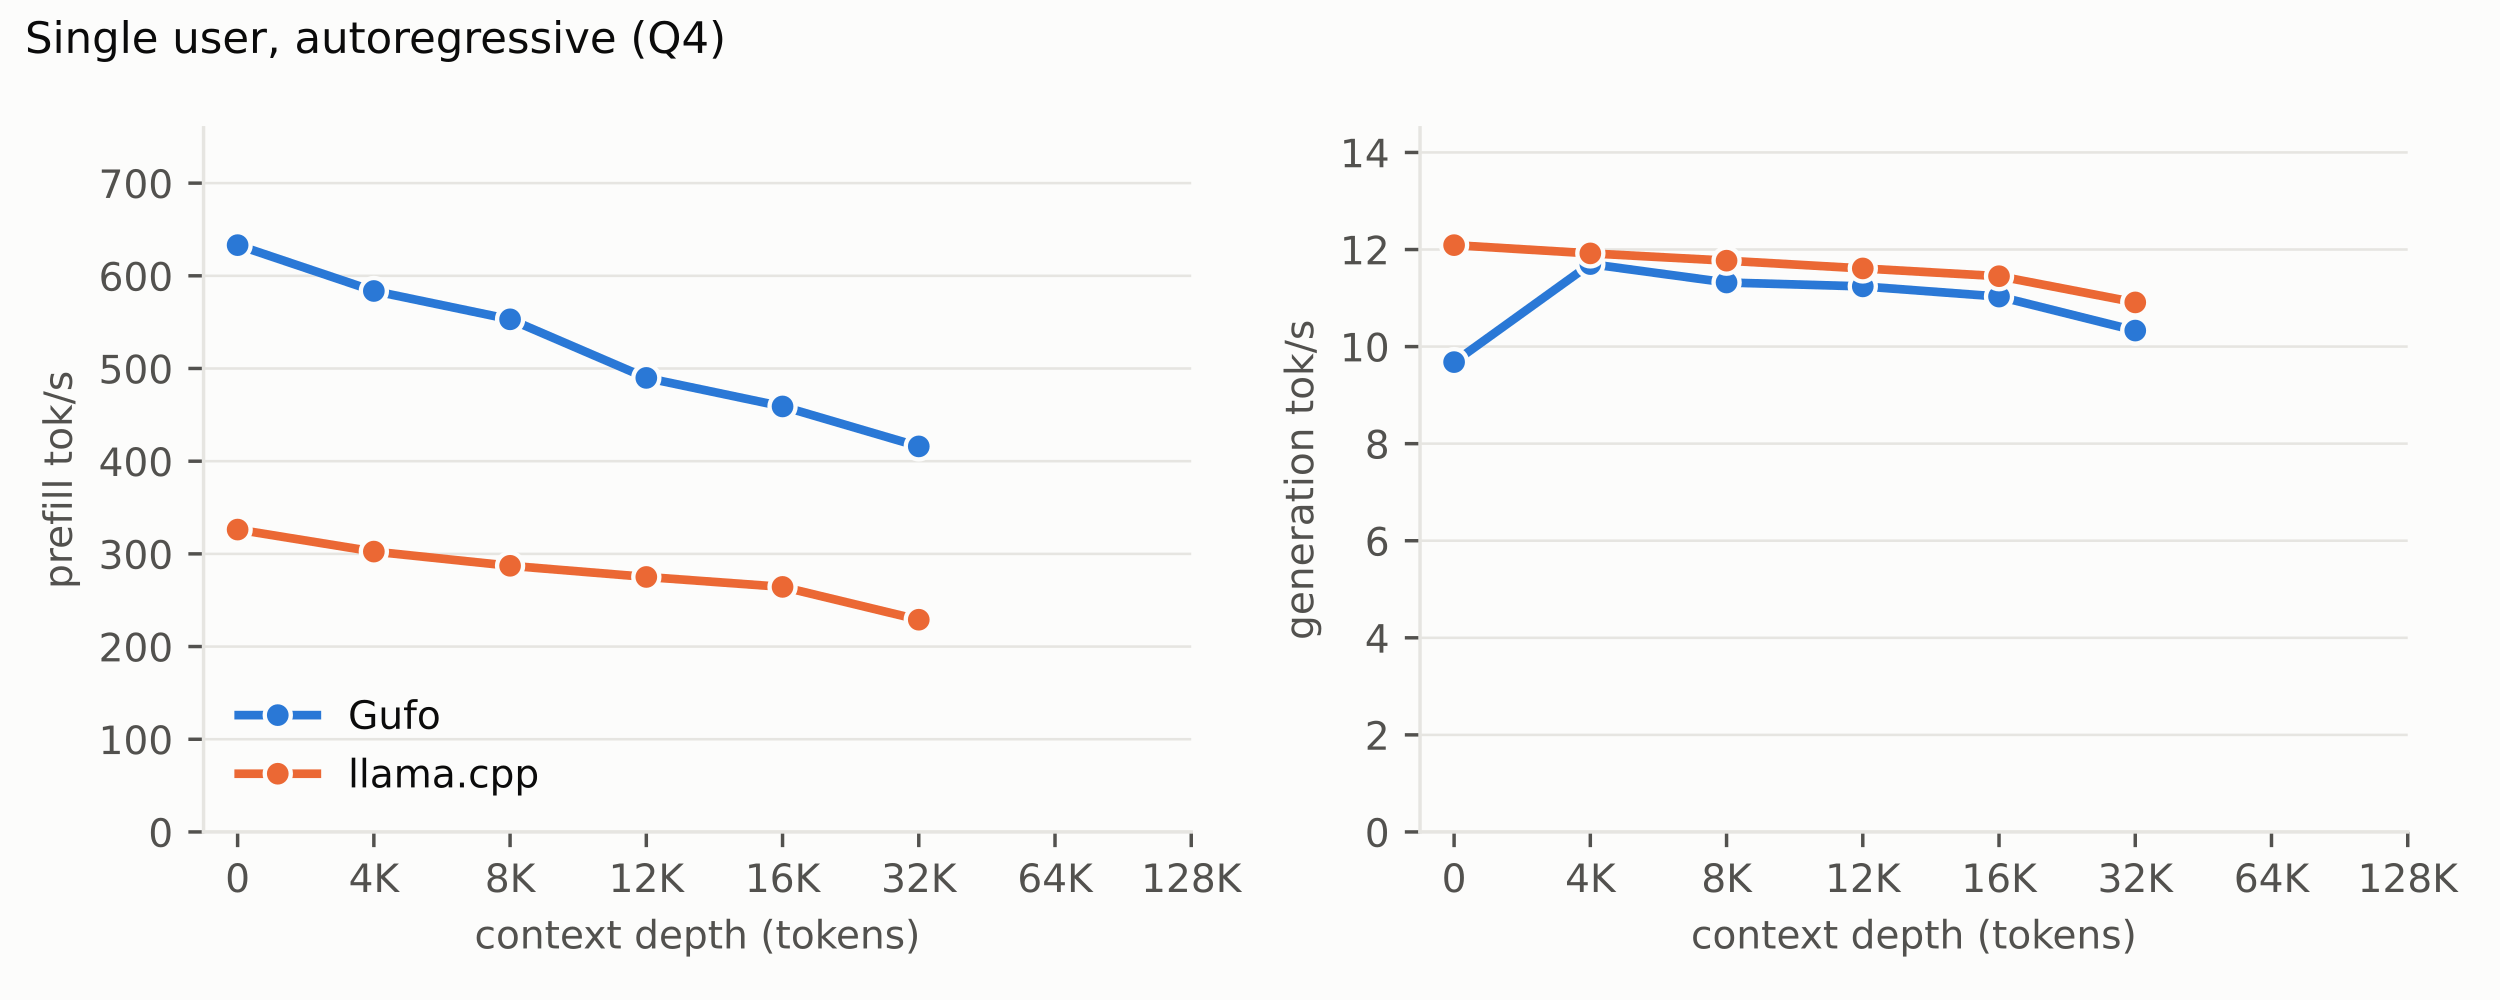
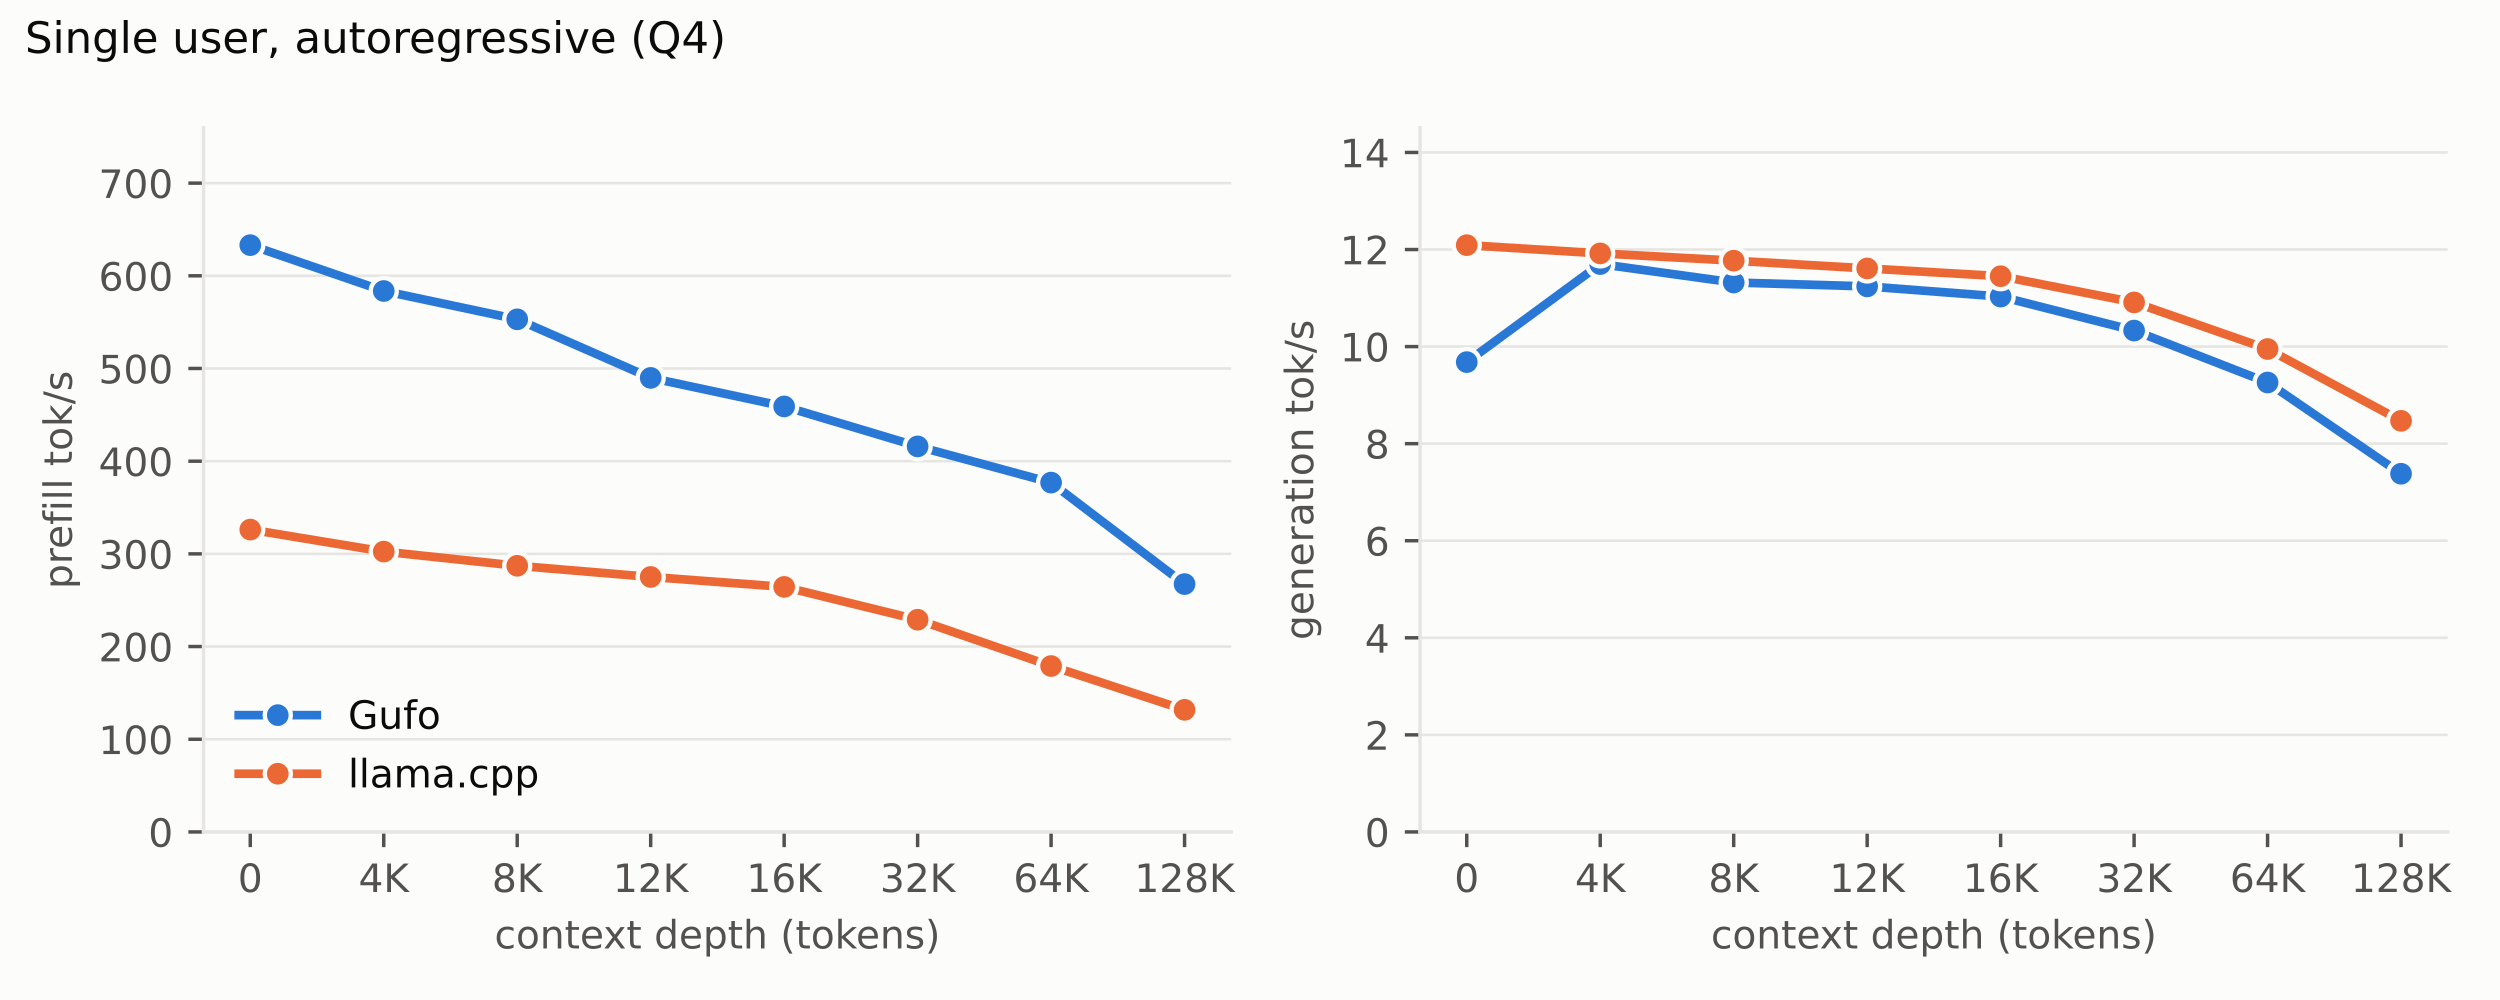
<svg xmlns="http://www.w3.org/2000/svg" xmlns:xlink="http://www.w3.org/1999/xlink" width="576pt" height="230.4pt" viewBox="0 0 576 230.4" version="1.1">
  <defs>
    <style type="text/css">*{stroke-linejoin: round; stroke-linecap: butt}</style>
  </defs>
  <g id="figure_1">
    <g id="patch_1">
      <path d="M 0 230.4  L 576 230.4  L 576 0  L 0 0  z " style="fill: #fcfcfb" />
    </g>
    <g id="axes_1">
      <g id="patch_2">
-         <path d="M 46.899 191.679  L 274.463 191.679  L 274.463 29.441  L 46.899 29.441  z " style="fill: #fcfcfb" />
+         <path d="M 46.899 191.679  L 283.686 191.679  L 283.686 29.441  L 46.899 29.441  z " style="fill: #fcfcfb" />
      </g>
      <g id="matplotlib.axis_1">
        <g id="xtick_1">
          <g id="line2d_1">
            <defs>
              <path id="m1ebf051f68" d="M 0 0  L 0 3.5  " style="stroke: #52514e; stroke-width: 0.8" />
            </defs>
            <g>
-               <use xlink:href="#m1ebf051f68" x="54.746" y="191.679" style="fill: #52514e; stroke: #52514e; stroke-width: 0.8" />
+               <use xlink:href="#m1ebf051f68" x="57.662" y="191.679" style="fill: #52514e; stroke: #52514e; stroke-width: 0.8" />
            </g>
          </g>
          <g id="text_1">
-             <text style="font-size: 9px; font-family: 'DejaVu Sans', 'Bitstream Vera Sans', 'Computer Modern Sans Serif', 'Lucida Grande', 'Verdana', 'Geneva', 'Lucid', 'Arial', 'Helvetica', 'Avant Garde', sans-serif; text-anchor: middle; fill: #52514e" x="54.746" y="205.517" transform="rotate(-0 54.74646 205.5172)">0</text>
+             <text style="font-size: 9px; font-family: 'DejaVu Sans', 'Bitstream Vera Sans', 'Computer Modern Sans Serif', 'Lucida Grande', 'Verdana', 'Geneva', 'Lucid', 'Arial', 'Helvetica', 'Avant Garde', sans-serif; text-anchor: middle; fill: #52514e" x="57.662" y="205.517" transform="rotate(-0 57.66247 205.5172)">0</text>
          </g>
        </g>
        <g id="xtick_2">
          <g id="line2d_2">
            <g>
-               <use xlink:href="#m1ebf051f68" x="86.135" y="191.679" style="fill: #52514e; stroke: #52514e; stroke-width: 0.8" />
+               <use xlink:href="#m1ebf051f68" x="88.414" y="191.679" style="fill: #52514e; stroke: #52514e; stroke-width: 0.8" />
            </g>
          </g>
          <g id="text_2">
-             <text style="font-size: 9px; font-family: 'DejaVu Sans', 'Bitstream Vera Sans', 'Computer Modern Sans Serif', 'Lucida Grande', 'Verdana', 'Geneva', 'Lucid', 'Arial', 'Helvetica', 'Avant Garde', sans-serif; text-anchor: middle; fill: #52514e" x="86.135" y="205.517" transform="rotate(-0 86.1345 205.5172)">4K</text>
+             <text style="font-size: 9px; font-family: 'DejaVu Sans', 'Bitstream Vera Sans', 'Computer Modern Sans Serif', 'Lucida Grande', 'Verdana', 'Geneva', 'Lucid', 'Arial', 'Helvetica', 'Avant Garde', sans-serif; text-anchor: middle; fill: #52514e" x="88.414" y="205.517" transform="rotate(-0 88.41396 205.5172)">4K</text>
          </g>
        </g>
        <g id="xtick_3">
          <g id="line2d_3">
            <g>
-               <use xlink:href="#m1ebf051f68" x="117.523" y="191.679" style="fill: #52514e; stroke: #52514e; stroke-width: 0.8" />
+               <use xlink:href="#m1ebf051f68" x="119.165" y="191.679" style="fill: #52514e; stroke: #52514e; stroke-width: 0.8" />
            </g>
          </g>
          <g id="text_3">
-             <text style="font-size: 9px; font-family: 'DejaVu Sans', 'Bitstream Vera Sans', 'Computer Modern Sans Serif', 'Lucida Grande', 'Verdana', 'Geneva', 'Lucid', 'Arial', 'Helvetica', 'Avant Garde', sans-serif; text-anchor: middle; fill: #52514e" x="117.523" y="205.517" transform="rotate(-0 117.5225 205.5172)">8K</text>
+             <text style="font-size: 9px; font-family: 'DejaVu Sans', 'Bitstream Vera Sans', 'Computer Modern Sans Serif', 'Lucida Grande', 'Verdana', 'Geneva', 'Lucid', 'Arial', 'Helvetica', 'Avant Garde', sans-serif; text-anchor: middle; fill: #52514e" x="119.165" y="205.517" transform="rotate(-0 119.1654 205.5172)">8K</text>
          </g>
        </g>
        <g id="xtick_4">
          <g id="line2d_4">
            <g>
-               <use xlink:href="#m1ebf051f68" x="148.911" y="191.679" style="fill: #52514e; stroke: #52514e; stroke-width: 0.8" />
+               <use xlink:href="#m1ebf051f68" x="149.917" y="191.679" style="fill: #52514e; stroke: #52514e; stroke-width: 0.8" />
            </g>
          </g>
          <g id="text_4">
-             <text style="font-size: 9px; font-family: 'DejaVu Sans', 'Bitstream Vera Sans', 'Computer Modern Sans Serif', 'Lucida Grande', 'Verdana', 'Geneva', 'Lucid', 'Arial', 'Helvetica', 'Avant Garde', sans-serif; text-anchor: middle; fill: #52514e" x="148.911" y="205.517" transform="rotate(-0 148.9106 205.5172)">12K</text>
+             <text style="font-size: 9px; font-family: 'DejaVu Sans', 'Bitstream Vera Sans', 'Computer Modern Sans Serif', 'Lucida Grande', 'Verdana', 'Geneva', 'Lucid', 'Arial', 'Helvetica', 'Avant Garde', sans-serif; text-anchor: middle; fill: #52514e" x="149.917" y="205.517" transform="rotate(-0 149.9169 205.5172)">12K</text>
          </g>
        </g>
        <g id="xtick_5">
          <g id="line2d_5">
            <g>
-               <use xlink:href="#m1ebf051f68" x="180.299" y="191.679" style="fill: #52514e; stroke: #52514e; stroke-width: 0.8" />
+               <use xlink:href="#m1ebf051f68" x="180.668" y="191.679" style="fill: #52514e; stroke: #52514e; stroke-width: 0.8" />
            </g>
          </g>
          <g id="text_5">
-             <text style="font-size: 9px; font-family: 'DejaVu Sans', 'Bitstream Vera Sans', 'Computer Modern Sans Serif', 'Lucida Grande', 'Verdana', 'Geneva', 'Lucid', 'Arial', 'Helvetica', 'Avant Garde', sans-serif; text-anchor: middle; fill: #52514e" x="180.299" y="205.517" transform="rotate(-0 180.2986 205.5172)">16K</text>
+             <text style="font-size: 9px; font-family: 'DejaVu Sans', 'Bitstream Vera Sans', 'Computer Modern Sans Serif', 'Lucida Grande', 'Verdana', 'Geneva', 'Lucid', 'Arial', 'Helvetica', 'Avant Garde', sans-serif; text-anchor: middle; fill: #52514e" x="180.668" y="205.517" transform="rotate(-0 180.6684 205.5172)">16K</text>
          </g>
        </g>
        <g id="xtick_6">
          <g id="line2d_6">
            <g>
-               <use xlink:href="#m1ebf051f68" x="211.687" y="191.679" style="fill: #52514e; stroke: #52514e; stroke-width: 0.8" />
+               <use xlink:href="#m1ebf051f68" x="211.42" y="191.679" style="fill: #52514e; stroke: #52514e; stroke-width: 0.8" />
            </g>
          </g>
          <g id="text_6">
-             <text style="font-size: 9px; font-family: 'DejaVu Sans', 'Bitstream Vera Sans', 'Computer Modern Sans Serif', 'Lucida Grande', 'Verdana', 'Geneva', 'Lucid', 'Arial', 'Helvetica', 'Avant Garde', sans-serif; text-anchor: middle; fill: #52514e" x="211.687" y="205.517" transform="rotate(-0 211.6867 205.5172)">32K</text>
+             <text style="font-size: 9px; font-family: 'DejaVu Sans', 'Bitstream Vera Sans', 'Computer Modern Sans Serif', 'Lucida Grande', 'Verdana', 'Geneva', 'Lucid', 'Arial', 'Helvetica', 'Avant Garde', sans-serif; text-anchor: middle; fill: #52514e" x="211.42" y="205.517" transform="rotate(-0 211.4199 205.5172)">32K</text>
          </g>
        </g>
        <g id="xtick_7">
          <g id="line2d_7">
            <g>
-               <use xlink:href="#m1ebf051f68" x="243.075" y="191.679" style="fill: #52514e; stroke: #52514e; stroke-width: 0.8" />
+               <use xlink:href="#m1ebf051f68" x="242.171" y="191.679" style="fill: #52514e; stroke: #52514e; stroke-width: 0.8" />
            </g>
          </g>
          <g id="text_7">
-             <text style="font-size: 9px; font-family: 'DejaVu Sans', 'Bitstream Vera Sans', 'Computer Modern Sans Serif', 'Lucida Grande', 'Verdana', 'Geneva', 'Lucid', 'Arial', 'Helvetica', 'Avant Garde', sans-serif; text-anchor: middle; fill: #52514e" x="243.075" y="205.517" transform="rotate(-0 243.0747 205.5172)">64K</text>
+             <text style="font-size: 9px; font-family: 'DejaVu Sans', 'Bitstream Vera Sans', 'Computer Modern Sans Serif', 'Lucida Grande', 'Verdana', 'Geneva', 'Lucid', 'Arial', 'Helvetica', 'Avant Garde', sans-serif; text-anchor: middle; fill: #52514e" x="242.171" y="205.517" transform="rotate(-0 242.1714 205.5172)">64K</text>
          </g>
        </g>
        <g id="xtick_8">
          <g id="line2d_8">
            <g>
-               <use xlink:href="#m1ebf051f68" x="274.463" y="191.679" style="fill: #52514e; stroke: #52514e; stroke-width: 0.8" />
+               <use xlink:href="#m1ebf051f68" x="272.923" y="191.679" style="fill: #52514e; stroke: #52514e; stroke-width: 0.8" />
            </g>
          </g>
          <g id="text_8">
-             <text style="font-size: 9px; font-family: 'DejaVu Sans', 'Bitstream Vera Sans', 'Computer Modern Sans Serif', 'Lucida Grande', 'Verdana', 'Geneva', 'Lucid', 'Arial', 'Helvetica', 'Avant Garde', sans-serif; text-anchor: middle; fill: #52514e" x="274.463" y="205.517" transform="rotate(-0 274.4627 205.5172)">128K</text>
+             <text style="font-size: 9px; font-family: 'DejaVu Sans', 'Bitstream Vera Sans', 'Computer Modern Sans Serif', 'Lucida Grande', 'Verdana', 'Geneva', 'Lucid', 'Arial', 'Helvetica', 'Avant Garde', sans-serif; text-anchor: middle; fill: #52514e" x="272.923" y="205.517" transform="rotate(-0 272.9229 205.5172)">128K</text>
          </g>
        </g>
        <g id="text_9">
-           <text style="font-size: 9px; font-family: 'DejaVu Sans', 'Bitstream Vera Sans', 'Computer Modern Sans Serif', 'Lucida Grande', 'Verdana', 'Geneva', 'Lucid', 'Arial', 'Helvetica', 'Avant Garde', sans-serif; text-anchor: middle; fill: #52514e" x="160.681" y="218.518" transform="rotate(-0 160.6811 218.5179)">context depth (tokens)</text>
+           <text style="font-size: 9px; font-family: 'DejaVu Sans', 'Bitstream Vera Sans', 'Computer Modern Sans Serif', 'Lucida Grande', 'Verdana', 'Geneva', 'Lucid', 'Arial', 'Helvetica', 'Avant Garde', sans-serif; text-anchor: middle; fill: #52514e" x="165.293" y="218.518" transform="rotate(-0 165.2927 218.5179)">context depth (tokens)</text>
        </g>
      </g>
      <g id="matplotlib.axis_2">
        <g id="ytick_1">
          <g id="line2d_9">
-             <path d="M 46.899 191.679  L 274.463 191.679  " clip-path="url(#pd8350e719e)" style="fill: none; stroke: #e6e5e1; stroke-width: 0.6; stroke-linecap: square" />
+             <path d="M 46.899 191.679  L 283.686 191.679  " clip-path="url(#p87c462506b)" style="fill: none; stroke: #e6e5e1; stroke-width: 0.6; stroke-linecap: square" />
          </g>
          <g id="line2d_10">
            <defs>
              <path id="m680e5b1e24" d="M 0 0  L -3.5 0  " style="stroke: #52514e; stroke-width: 0.8" />
            </defs>
            <g>
              <use xlink:href="#m680e5b1e24" x="46.899" y="191.679" style="fill: #52514e; stroke: #52514e; stroke-width: 0.8" />
            </g>
          </g>
          <g id="text_10">
            <text style="font-size: 9px; font-family: 'DejaVu Sans', 'Bitstream Vera Sans', 'Computer Modern Sans Serif', 'Lucida Grande', 'Verdana', 'Geneva', 'Lucid', 'Arial', 'Helvetica', 'Avant Garde', sans-serif; text-anchor: end; fill: #52514e" x="39.899" y="195.098" transform="rotate(-0 39.89945 195.0982)">0</text>
          </g>
        </g>
        <g id="ytick_2">
          <g id="line2d_11">
-             <path d="M 46.899 170.324  L 274.463 170.324  " clip-path="url(#pd8350e719e)" style="fill: none; stroke: #e6e5e1; stroke-width: 0.6; stroke-linecap: square" />
+             <path d="M 46.899 170.324  L 283.686 170.324  " clip-path="url(#p87c462506b)" style="fill: none; stroke: #e6e5e1; stroke-width: 0.6; stroke-linecap: square" />
          </g>
          <g id="line2d_12">
            <g>
              <use xlink:href="#m680e5b1e24" x="46.899" y="170.324" style="fill: #52514e; stroke: #52514e; stroke-width: 0.8" />
            </g>
          </g>
          <g id="text_11">
            <text style="font-size: 9px; font-family: 'DejaVu Sans', 'Bitstream Vera Sans', 'Computer Modern Sans Serif', 'Lucida Grande', 'Verdana', 'Geneva', 'Lucid', 'Arial', 'Helvetica', 'Avant Garde', sans-serif; text-anchor: end; fill: #52514e" x="39.899" y="173.743" transform="rotate(-0 39.89945 173.7425)">100</text>
          </g>
        </g>
        <g id="ytick_3">
          <g id="line2d_13">
-             <path d="M 46.899 148.968  L 274.463 148.968  " clip-path="url(#pd8350e719e)" style="fill: none; stroke: #e6e5e1; stroke-width: 0.6; stroke-linecap: square" />
+             <path d="M 46.899 148.968  L 283.686 148.968  " clip-path="url(#p87c462506b)" style="fill: none; stroke: #e6e5e1; stroke-width: 0.6; stroke-linecap: square" />
          </g>
          <g id="line2d_14">
            <g>
              <use xlink:href="#m680e5b1e24" x="46.899" y="148.968" style="fill: #52514e; stroke: #52514e; stroke-width: 0.8" />
            </g>
          </g>
          <g id="text_12">
            <text style="font-size: 9px; font-family: 'DejaVu Sans', 'Bitstream Vera Sans', 'Computer Modern Sans Serif', 'Lucida Grande', 'Verdana', 'Geneva', 'Lucid', 'Arial', 'Helvetica', 'Avant Garde', sans-serif; text-anchor: end; fill: #52514e" x="39.899" y="152.387" transform="rotate(-0 39.89945 152.3868)">200</text>
          </g>
        </g>
        <g id="ytick_4">
          <g id="line2d_15">
-             <path d="M 46.899 127.612  L 274.463 127.612  " clip-path="url(#pd8350e719e)" style="fill: none; stroke: #e6e5e1; stroke-width: 0.6; stroke-linecap: square" />
+             <path d="M 46.899 127.612  L 283.686 127.612  " clip-path="url(#p87c462506b)" style="fill: none; stroke: #e6e5e1; stroke-width: 0.6; stroke-linecap: square" />
          </g>
          <g id="line2d_16">
            <g>
              <use xlink:href="#m680e5b1e24" x="46.899" y="127.612" style="fill: #52514e; stroke: #52514e; stroke-width: 0.8" />
            </g>
          </g>
          <g id="text_13">
            <text style="font-size: 9px; font-family: 'DejaVu Sans', 'Bitstream Vera Sans', 'Computer Modern Sans Serif', 'Lucida Grande', 'Verdana', 'Geneva', 'Lucid', 'Arial', 'Helvetica', 'Avant Garde', sans-serif; text-anchor: end; fill: #52514e" x="39.899" y="131.031" transform="rotate(-0 39.89945 131.0311)">300</text>
          </g>
        </g>
        <g id="ytick_5">
          <g id="line2d_17">
-             <path d="M 46.899 106.256  L 274.463 106.256  " clip-path="url(#pd8350e719e)" style="fill: none; stroke: #e6e5e1; stroke-width: 0.6; stroke-linecap: square" />
+             <path d="M 46.899 106.256  L 283.686 106.256  " clip-path="url(#p87c462506b)" style="fill: none; stroke: #e6e5e1; stroke-width: 0.6; stroke-linecap: square" />
          </g>
          <g id="line2d_18">
            <g>
              <use xlink:href="#m680e5b1e24" x="46.899" y="106.256" style="fill: #52514e; stroke: #52514e; stroke-width: 0.8" />
            </g>
          </g>
          <g id="text_14">
            <text style="font-size: 9px; font-family: 'DejaVu Sans', 'Bitstream Vera Sans', 'Computer Modern Sans Serif', 'Lucida Grande', 'Verdana', 'Geneva', 'Lucid', 'Arial', 'Helvetica', 'Avant Garde', sans-serif; text-anchor: end; fill: #52514e" x="39.899" y="109.675" transform="rotate(-0 39.89945 109.6754)">400</text>
          </g>
        </g>
        <g id="ytick_6">
          <g id="line2d_19">
-             <path d="M 46.899 84.901  L 274.463 84.901  " clip-path="url(#pd8350e719e)" style="fill: none; stroke: #e6e5e1; stroke-width: 0.6; stroke-linecap: square" />
+             <path d="M 46.899 84.901  L 283.686 84.901  " clip-path="url(#p87c462506b)" style="fill: none; stroke: #e6e5e1; stroke-width: 0.6; stroke-linecap: square" />
          </g>
          <g id="line2d_20">
            <g>
              <use xlink:href="#m680e5b1e24" x="46.899" y="84.901" style="fill: #52514e; stroke: #52514e; stroke-width: 0.8" />
            </g>
          </g>
          <g id="text_15">
            <text style="font-size: 9px; font-family: 'DejaVu Sans', 'Bitstream Vera Sans', 'Computer Modern Sans Serif', 'Lucida Grande', 'Verdana', 'Geneva', 'Lucid', 'Arial', 'Helvetica', 'Avant Garde', sans-serif; text-anchor: end; fill: #52514e" x="39.899" y="88.32" transform="rotate(-0 39.89945 88.31967)">500</text>
          </g>
        </g>
        <g id="ytick_7">
          <g id="line2d_21">
-             <path d="M 46.899 63.545  L 274.463 63.545  " clip-path="url(#pd8350e719e)" style="fill: none; stroke: #e6e5e1; stroke-width: 0.6; stroke-linecap: square" />
+             <path d="M 46.899 63.545  L 283.686 63.545  " clip-path="url(#p87c462506b)" style="fill: none; stroke: #e6e5e1; stroke-width: 0.6; stroke-linecap: square" />
          </g>
          <g id="line2d_22">
            <g>
              <use xlink:href="#m680e5b1e24" x="46.899" y="63.545" style="fill: #52514e; stroke: #52514e; stroke-width: 0.8" />
            </g>
          </g>
          <g id="text_16">
            <text style="font-size: 9px; font-family: 'DejaVu Sans', 'Bitstream Vera Sans', 'Computer Modern Sans Serif', 'Lucida Grande', 'Verdana', 'Geneva', 'Lucid', 'Arial', 'Helvetica', 'Avant Garde', sans-serif; text-anchor: end; fill: #52514e" x="39.899" y="66.964" transform="rotate(-0 39.89945 66.96395)">600</text>
          </g>
        </g>
        <g id="ytick_8">
          <g id="line2d_23">
-             <path d="M 46.899 42.189  L 274.463 42.189  " clip-path="url(#pd8350e719e)" style="fill: none; stroke: #e6e5e1; stroke-width: 0.6; stroke-linecap: square" />
+             <path d="M 46.899 42.189  L 283.686 42.189  " clip-path="url(#p87c462506b)" style="fill: none; stroke: #e6e5e1; stroke-width: 0.6; stroke-linecap: square" />
          </g>
          <g id="line2d_24">
            <g>
              <use xlink:href="#m680e5b1e24" x="46.899" y="42.189" style="fill: #52514e; stroke: #52514e; stroke-width: 0.8" />
            </g>
          </g>
          <g id="text_17">
            <text style="font-size: 9px; font-family: 'DejaVu Sans', 'Bitstream Vera Sans', 'Computer Modern Sans Serif', 'Lucida Grande', 'Verdana', 'Geneva', 'Lucid', 'Arial', 'Helvetica', 'Avant Garde', sans-serif; text-anchor: end; fill: #52514e" x="39.899" y="45.608" transform="rotate(-0 39.89945 45.60823)">700</text>
          </g>
        </g>
        <g id="text_18">
          <text style="font-size: 9px; font-family: 'DejaVu Sans', 'Bitstream Vera Sans', 'Computer Modern Sans Serif', 'Lucida Grande', 'Verdana', 'Geneva', 'Lucid', 'Arial', 'Helvetica', 'Avant Garde', sans-serif; text-anchor: middle; fill: #52514e" x="16.559" y="110.56" transform="rotate(-90 16.55859 110.56)">prefill tok/s</text>
        </g>
      </g>
      <g id="line2d_25">
-         <path d="M 54.746 56.481  L 86.135 67.045  L 117.523 73.572  L 148.911 87.068  L 180.299 93.646  L 211.687 102.852  " clip-path="url(#pd8350e719e)" style="fill: none; stroke: #2a78d6; stroke-width: 2; stroke-linecap: square" />
+         <path d="M 57.662 56.481  L 88.414 67.045  L 119.165 73.572  L 149.917 87.068  L 180.668 93.646  L 211.42 102.852  L 242.171 111.192  L 272.923 134.572  " clip-path="url(#p87c462506b)" style="fill: none; stroke: #2a78d6; stroke-width: 2; stroke-linecap: square" />
        <defs>
          <path id="m91930ba968" d="M 0 3  C 0.796 3 1.559 2.684 2.121 2.121  C 2.684 1.559 3 0.796 3 0  C 3 -0.796 2.684 -1.559 2.121 -2.121  C 1.559 -2.684 0.796 -3 0 -3  C -0.796 -3 -1.559 -2.684 -2.121 -2.121  C -2.684 -1.559 -3 -0.796 -3 0  C -3 0.796 -2.684 1.559 -2.121 2.121  C -1.559 2.684 -0.796 3 0 3  z " style="stroke: #fcfcfb" />
        </defs>
-         <g clip-path="url(#pd8350e719e)">
-           <use xlink:href="#m91930ba968" x="54.746" y="56.481" style="fill: #2a78d6; stroke: #fcfcfb" />
-           <use xlink:href="#m91930ba968" x="86.135" y="67.045" style="fill: #2a78d6; stroke: #fcfcfb" />
-           <use xlink:href="#m91930ba968" x="117.523" y="73.572" style="fill: #2a78d6; stroke: #fcfcfb" />
-           <use xlink:href="#m91930ba968" x="148.911" y="87.068" style="fill: #2a78d6; stroke: #fcfcfb" />
-           <use xlink:href="#m91930ba968" x="180.299" y="93.646" style="fill: #2a78d6; stroke: #fcfcfb" />
-           <use xlink:href="#m91930ba968" x="211.687" y="102.852" style="fill: #2a78d6; stroke: #fcfcfb" />
+         <g clip-path="url(#p87c462506b)">
+           <use xlink:href="#m91930ba968" x="57.662" y="56.481" style="fill: #2a78d6; stroke: #fcfcfb" />
+           <use xlink:href="#m91930ba968" x="88.414" y="67.045" style="fill: #2a78d6; stroke: #fcfcfb" />
+           <use xlink:href="#m91930ba968" x="119.165" y="73.572" style="fill: #2a78d6; stroke: #fcfcfb" />
+           <use xlink:href="#m91930ba968" x="149.917" y="87.068" style="fill: #2a78d6; stroke: #fcfcfb" />
+           <use xlink:href="#m91930ba968" x="180.668" y="93.646" style="fill: #2a78d6; stroke: #fcfcfb" />
+           <use xlink:href="#m91930ba968" x="211.42" y="102.852" style="fill: #2a78d6; stroke: #fcfcfb" />
+           <use xlink:href="#m91930ba968" x="242.171" y="111.192" style="fill: #2a78d6; stroke: #fcfcfb" />
+           <use xlink:href="#m91930ba968" x="272.923" y="134.572" style="fill: #2a78d6; stroke: #fcfcfb" />
        </g>
      </g>
      <g id="line2d_26">
-         <path d="M 54.746 122.015  L 86.135 127.087  L 117.523 130.358  L 148.911 132.932  L 180.299 135.223  L 211.687 142.783  " clip-path="url(#pd8350e719e)" style="fill: none; stroke: #eb6834; stroke-width: 2; stroke-linecap: square" />
+         <path d="M 57.662 122.015  L 88.414 127.087  L 119.165 130.358  L 149.917 132.932  L 180.668 135.223  L 211.42 142.783  L 242.171 153.453  L 272.923 163.545  " clip-path="url(#p87c462506b)" style="fill: none; stroke: #eb6834; stroke-width: 2; stroke-linecap: square" />
        <defs>
          <path id="ma0614988b8" d="M 0 3  C 0.796 3 1.559 2.684 2.121 2.121  C 2.684 1.559 3 0.796 3 0  C 3 -0.796 2.684 -1.559 2.121 -2.121  C 1.559 -2.684 0.796 -3 0 -3  C -0.796 -3 -1.559 -2.684 -2.121 -2.121  C -2.684 -1.559 -3 -0.796 -3 0  C -3 0.796 -2.684 1.559 -2.121 2.121  C -1.559 2.684 -0.796 3 0 3  z " style="stroke: #fcfcfb" />
        </defs>
-         <g clip-path="url(#pd8350e719e)">
-           <use xlink:href="#ma0614988b8" x="54.746" y="122.015" style="fill: #eb6834; stroke: #fcfcfb" />
-           <use xlink:href="#ma0614988b8" x="86.135" y="127.087" style="fill: #eb6834; stroke: #fcfcfb" />
-           <use xlink:href="#ma0614988b8" x="117.523" y="130.358" style="fill: #eb6834; stroke: #fcfcfb" />
-           <use xlink:href="#ma0614988b8" x="148.911" y="132.932" style="fill: #eb6834; stroke: #fcfcfb" />
-           <use xlink:href="#ma0614988b8" x="180.299" y="135.223" style="fill: #eb6834; stroke: #fcfcfb" />
-           <use xlink:href="#ma0614988b8" x="211.687" y="142.783" style="fill: #eb6834; stroke: #fcfcfb" />
+         <g clip-path="url(#p87c462506b)">
+           <use xlink:href="#ma0614988b8" x="57.662" y="122.015" style="fill: #eb6834; stroke: #fcfcfb" />
+           <use xlink:href="#ma0614988b8" x="88.414" y="127.087" style="fill: #eb6834; stroke: #fcfcfb" />
+           <use xlink:href="#ma0614988b8" x="119.165" y="130.358" style="fill: #eb6834; stroke: #fcfcfb" />
+           <use xlink:href="#ma0614988b8" x="149.917" y="132.932" style="fill: #eb6834; stroke: #fcfcfb" />
+           <use xlink:href="#ma0614988b8" x="180.668" y="135.223" style="fill: #eb6834; stroke: #fcfcfb" />
+           <use xlink:href="#ma0614988b8" x="211.42" y="142.783" style="fill: #eb6834; stroke: #fcfcfb" />
+           <use xlink:href="#ma0614988b8" x="242.171" y="153.453" style="fill: #eb6834; stroke: #fcfcfb" />
+           <use xlink:href="#ma0614988b8" x="272.923" y="163.545" style="fill: #eb6834; stroke: #fcfcfb" />
        </g>
      </g>
      <g id="patch_3">
        <path d="M 46.899 191.679  L 46.899 29.441  " style="fill: none; stroke: #e6e5e1; stroke-width: 0.8; stroke-linejoin: miter; stroke-linecap: square" />
      </g>
      <g id="patch_4">
-         <path d="M 46.899 191.679  L 274.463 191.679  " style="fill: none; stroke: #e6e5e1; stroke-width: 0.8; stroke-linejoin: miter; stroke-linecap: square" />
+         <path d="M 46.899 191.679  L 283.686 191.679  " style="fill: none; stroke: #e6e5e1; stroke-width: 0.8; stroke-linejoin: miter; stroke-linecap: square" />
      </g>
      <g id="legend_1">
        <g id="line2d_27">
          <path d="M 54.999 164.766  L 63.999 164.766  L 72.999 164.766  " style="fill: none; stroke: #2a78d6; stroke-width: 2; stroke-linecap: square" />
          <g>
            <use xlink:href="#m91930ba968" x="63.999" y="164.766" style="fill: #2a78d6; stroke: #fcfcfb" />
          </g>
        </g>
        <g id="text_19">
          <text style="font-size: 9px; font-family: 'DejaVu Sans', 'Bitstream Vera Sans', 'Computer Modern Sans Serif', 'Lucida Grande', 'Verdana', 'Geneva', 'Lucid', 'Arial', 'Helvetica', 'Avant Garde', sans-serif; text-anchor: start; fill: #0b0b0b" x="80.199" y="167.916" transform="rotate(-0 80.19945 167.9165)">Gufo</text>
        </g>
        <g id="line2d_28">
          <path d="M 54.999 178.267  L 63.999 178.267  L 72.999 178.267  " style="fill: none; stroke: #eb6834; stroke-width: 2; stroke-linecap: square" />
          <g>
            <use xlink:href="#ma0614988b8" x="63.999" y="178.267" style="fill: #eb6834; stroke: #fcfcfb" />
          </g>
        </g>
        <g id="text_20">
          <text style="font-size: 9px; font-family: 'DejaVu Sans', 'Bitstream Vera Sans', 'Computer Modern Sans Serif', 'Lucida Grande', 'Verdana', 'Geneva', 'Lucid', 'Arial', 'Helvetica', 'Avant Garde', sans-serif; text-anchor: start; fill: #0b0b0b" x="80.199" y="181.417" transform="rotate(-0 80.19945 181.4172)">llama.cpp</text>
        </g>
      </g>
    </g>
    <g id="axes_2">
      <g id="patch_5">
-         <path d="M 327.176 191.679  L 554.74 191.679  L 554.74 29.441  L 327.176 29.441  z " style="fill: #fcfcfb" />
+         <path d="M 327.176 191.679  L 563.963 191.679  L 563.963 29.441  L 327.176 29.441  z " style="fill: #fcfcfb" />
      </g>
      <g id="matplotlib.axis_3">
        <g id="xtick_9">
          <g id="line2d_29">
            <g>
-               <use xlink:href="#m1ebf051f68" x="335.023" y="191.679" style="fill: #52514e; stroke: #52514e; stroke-width: 0.8" />
+               <use xlink:href="#m1ebf051f68" x="337.939" y="191.679" style="fill: #52514e; stroke: #52514e; stroke-width: 0.8" />
            </g>
          </g>
          <g id="text_21">
-             <text style="font-size: 9px; font-family: 'DejaVu Sans', 'Bitstream Vera Sans', 'Computer Modern Sans Serif', 'Lucida Grande', 'Verdana', 'Geneva', 'Lucid', 'Arial', 'Helvetica', 'Avant Garde', sans-serif; text-anchor: middle; fill: #52514e" x="335.023" y="205.517" transform="rotate(-0 335.0233 205.5172)">0</text>
+             <text style="font-size: 9px; font-family: 'DejaVu Sans', 'Bitstream Vera Sans', 'Computer Modern Sans Serif', 'Lucida Grande', 'Verdana', 'Geneva', 'Lucid', 'Arial', 'Helvetica', 'Avant Garde', sans-serif; text-anchor: middle; fill: #52514e" x="337.939" y="205.517" transform="rotate(-0 337.9393 205.5172)">0</text>
          </g>
        </g>
        <g id="xtick_10">
          <g id="line2d_30">
            <g>
-               <use xlink:href="#m1ebf051f68" x="366.411" y="191.679" style="fill: #52514e; stroke: #52514e; stroke-width: 0.8" />
+               <use xlink:href="#m1ebf051f68" x="368.691" y="191.679" style="fill: #52514e; stroke: #52514e; stroke-width: 0.8" />
            </g>
          </g>
          <g id="text_22">
-             <text style="font-size: 9px; font-family: 'DejaVu Sans', 'Bitstream Vera Sans', 'Computer Modern Sans Serif', 'Lucida Grande', 'Verdana', 'Geneva', 'Lucid', 'Arial', 'Helvetica', 'Avant Garde', sans-serif; text-anchor: middle; fill: #52514e" x="366.411" y="205.517" transform="rotate(-0 366.4114 205.5172)">4K</text>
+             <text style="font-size: 9px; font-family: 'DejaVu Sans', 'Bitstream Vera Sans', 'Computer Modern Sans Serif', 'Lucida Grande', 'Verdana', 'Geneva', 'Lucid', 'Arial', 'Helvetica', 'Avant Garde', sans-serif; text-anchor: middle; fill: #52514e" x="368.691" y="205.517" transform="rotate(-0 368.6908 205.5172)">4K</text>
          </g>
        </g>
        <g id="xtick_11">
          <g id="line2d_31">
            <g>
-               <use xlink:href="#m1ebf051f68" x="397.799" y="191.679" style="fill: #52514e; stroke: #52514e; stroke-width: 0.8" />
+               <use xlink:href="#m1ebf051f68" x="399.442" y="191.679" style="fill: #52514e; stroke: #52514e; stroke-width: 0.8" />
            </g>
          </g>
          <g id="text_23">
-             <text style="font-size: 9px; font-family: 'DejaVu Sans', 'Bitstream Vera Sans', 'Computer Modern Sans Serif', 'Lucida Grande', 'Verdana', 'Geneva', 'Lucid', 'Arial', 'Helvetica', 'Avant Garde', sans-serif; text-anchor: middle; fill: #52514e" x="397.799" y="205.517" transform="rotate(-0 397.7994 205.5172)">8K</text>
+             <text style="font-size: 9px; font-family: 'DejaVu Sans', 'Bitstream Vera Sans', 'Computer Modern Sans Serif', 'Lucida Grande', 'Verdana', 'Geneva', 'Lucid', 'Arial', 'Helvetica', 'Avant Garde', sans-serif; text-anchor: middle; fill: #52514e" x="399.442" y="205.517" transform="rotate(-0 399.4423 205.5172)">8K</text>
          </g>
        </g>
        <g id="xtick_12">
          <g id="line2d_32">
            <g>
-               <use xlink:href="#m1ebf051f68" x="429.187" y="191.679" style="fill: #52514e; stroke: #52514e; stroke-width: 0.8" />
+               <use xlink:href="#m1ebf051f68" x="430.194" y="191.679" style="fill: #52514e; stroke: #52514e; stroke-width: 0.8" />
            </g>
          </g>
          <g id="text_24">
-             <text style="font-size: 9px; font-family: 'DejaVu Sans', 'Bitstream Vera Sans', 'Computer Modern Sans Serif', 'Lucida Grande', 'Verdana', 'Geneva', 'Lucid', 'Arial', 'Helvetica', 'Avant Garde', sans-serif; text-anchor: middle; fill: #52514e" x="429.187" y="205.517" transform="rotate(-0 429.1875 205.5172)">12K</text>
+             <text style="font-size: 9px; font-family: 'DejaVu Sans', 'Bitstream Vera Sans', 'Computer Modern Sans Serif', 'Lucida Grande', 'Verdana', 'Geneva', 'Lucid', 'Arial', 'Helvetica', 'Avant Garde', sans-serif; text-anchor: middle; fill: #52514e" x="430.194" y="205.517" transform="rotate(-0 430.1938 205.5172)">12K</text>
          </g>
        </g>
        <g id="xtick_13">
          <g id="line2d_33">
            <g>
-               <use xlink:href="#m1ebf051f68" x="460.575" y="191.679" style="fill: #52514e; stroke: #52514e; stroke-width: 0.8" />
+               <use xlink:href="#m1ebf051f68" x="460.945" y="191.679" style="fill: #52514e; stroke: #52514e; stroke-width: 0.8" />
            </g>
          </g>
          <g id="text_25">
-             <text style="font-size: 9px; font-family: 'DejaVu Sans', 'Bitstream Vera Sans', 'Computer Modern Sans Serif', 'Lucida Grande', 'Verdana', 'Geneva', 'Lucid', 'Arial', 'Helvetica', 'Avant Garde', sans-serif; text-anchor: middle; fill: #52514e" x="460.575" y="205.517" transform="rotate(-0 460.5755 205.5172)">16K</text>
+             <text style="font-size: 9px; font-family: 'DejaVu Sans', 'Bitstream Vera Sans', 'Computer Modern Sans Serif', 'Lucida Grande', 'Verdana', 'Geneva', 'Lucid', 'Arial', 'Helvetica', 'Avant Garde', sans-serif; text-anchor: middle; fill: #52514e" x="460.945" y="205.517" transform="rotate(-0 460.9453 205.5172)">16K</text>
          </g>
        </g>
        <g id="xtick_14">
          <g id="line2d_34">
            <g>
-               <use xlink:href="#m1ebf051f68" x="491.964" y="191.679" style="fill: #52514e; stroke: #52514e; stroke-width: 0.8" />
+               <use xlink:href="#m1ebf051f68" x="491.697" y="191.679" style="fill: #52514e; stroke: #52514e; stroke-width: 0.8" />
            </g>
          </g>
          <g id="text_26">
-             <text style="font-size: 9px; font-family: 'DejaVu Sans', 'Bitstream Vera Sans', 'Computer Modern Sans Serif', 'Lucida Grande', 'Verdana', 'Geneva', 'Lucid', 'Arial', 'Helvetica', 'Avant Garde', sans-serif; text-anchor: middle; fill: #52514e" x="491.964" y="205.517" transform="rotate(-0 491.9635 205.5172)">32K</text>
+             <text style="font-size: 9px; font-family: 'DejaVu Sans', 'Bitstream Vera Sans', 'Computer Modern Sans Serif', 'Lucida Grande', 'Verdana', 'Geneva', 'Lucid', 'Arial', 'Helvetica', 'Avant Garde', sans-serif; text-anchor: middle; fill: #52514e" x="491.697" y="205.517" transform="rotate(-0 491.6968 205.5172)">32K</text>
          </g>
        </g>
        <g id="xtick_15">
          <g id="line2d_35">
            <g>
-               <use xlink:href="#m1ebf051f68" x="523.352" y="191.679" style="fill: #52514e; stroke: #52514e; stroke-width: 0.8" />
+               <use xlink:href="#m1ebf051f68" x="522.448" y="191.679" style="fill: #52514e; stroke: #52514e; stroke-width: 0.8" />
            </g>
          </g>
          <g id="text_27">
-             <text style="font-size: 9px; font-family: 'DejaVu Sans', 'Bitstream Vera Sans', 'Computer Modern Sans Serif', 'Lucida Grande', 'Verdana', 'Geneva', 'Lucid', 'Arial', 'Helvetica', 'Avant Garde', sans-serif; text-anchor: middle; fill: #52514e" x="523.352" y="205.517" transform="rotate(-0 523.3516 205.5172)">64K</text>
+             <text style="font-size: 9px; font-family: 'DejaVu Sans', 'Bitstream Vera Sans', 'Computer Modern Sans Serif', 'Lucida Grande', 'Verdana', 'Geneva', 'Lucid', 'Arial', 'Helvetica', 'Avant Garde', sans-serif; text-anchor: middle; fill: #52514e" x="522.448" y="205.517" transform="rotate(-0 522.4482 205.5172)">64K</text>
          </g>
        </g>
        <g id="xtick_16">
          <g id="line2d_36">
            <g>
-               <use xlink:href="#m1ebf051f68" x="554.74" y="191.679" style="fill: #52514e; stroke: #52514e; stroke-width: 0.8" />
+               <use xlink:href="#m1ebf051f68" x="553.2" y="191.679" style="fill: #52514e; stroke: #52514e; stroke-width: 0.8" />
            </g>
          </g>
          <g id="text_28">
-             <text style="font-size: 9px; font-family: 'DejaVu Sans', 'Bitstream Vera Sans', 'Computer Modern Sans Serif', 'Lucida Grande', 'Verdana', 'Geneva', 'Lucid', 'Arial', 'Helvetica', 'Avant Garde', sans-serif; text-anchor: middle; fill: #52514e" x="554.74" y="205.517" transform="rotate(-0 554.7396 205.5172)">128K</text>
+             <text style="font-size: 9px; font-family: 'DejaVu Sans', 'Bitstream Vera Sans', 'Computer Modern Sans Serif', 'Lucida Grande', 'Verdana', 'Geneva', 'Lucid', 'Arial', 'Helvetica', 'Avant Garde', sans-serif; text-anchor: middle; fill: #52514e" x="553.2" y="205.517" transform="rotate(-0 553.1997 205.5172)">128K</text>
          </g>
        </g>
        <g id="text_29">
-           <text style="font-size: 9px; font-family: 'DejaVu Sans', 'Bitstream Vera Sans', 'Computer Modern Sans Serif', 'Lucida Grande', 'Verdana', 'Geneva', 'Lucid', 'Arial', 'Helvetica', 'Avant Garde', sans-serif; text-anchor: middle; fill: #52514e" x="440.958" y="218.518" transform="rotate(-0 440.958 218.5179)">context depth (tokens)</text>
+           <text style="font-size: 9px; font-family: 'DejaVu Sans', 'Bitstream Vera Sans', 'Computer Modern Sans Serif', 'Lucida Grande', 'Verdana', 'Geneva', 'Lucid', 'Arial', 'Helvetica', 'Avant Garde', sans-serif; text-anchor: middle; fill: #52514e" x="445.57" y="218.518" transform="rotate(-0 445.5695 218.5179)">context depth (tokens)</text>
        </g>
      </g>
      <g id="matplotlib.axis_4">
        <g id="ytick_9">
          <g id="line2d_37">
-             <path d="M 327.176 191.679  L 554.74 191.679  " clip-path="url(#p8ebd84b0a8)" style="fill: none; stroke: #e6e5e1; stroke-width: 0.6; stroke-linecap: square" />
+             <path d="M 327.176 191.679  L 563.963 191.679  " clip-path="url(#p246d7d846c)" style="fill: none; stroke: #e6e5e1; stroke-width: 0.6; stroke-linecap: square" />
          </g>
          <g id="line2d_38">
            <g>
              <use xlink:href="#m680e5b1e24" x="327.176" y="191.679" style="fill: #52514e; stroke: #52514e; stroke-width: 0.8" />
            </g>
          </g>
          <g id="text_30">
            <text style="font-size: 9px; font-family: 'DejaVu Sans', 'Bitstream Vera Sans', 'Computer Modern Sans Serif', 'Lucida Grande', 'Verdana', 'Geneva', 'Lucid', 'Arial', 'Helvetica', 'Avant Garde', sans-serif; text-anchor: end; fill: #52514e" x="320.176" y="195.098" transform="rotate(-0 320.1763 195.0982)">0</text>
          </g>
        </g>
        <g id="ytick_10">
          <g id="line2d_39">
-             <path d="M 327.176 169.314  L 554.74 169.314  " clip-path="url(#p8ebd84b0a8)" style="fill: none; stroke: #e6e5e1; stroke-width: 0.6; stroke-linecap: square" />
+             <path d="M 327.176 169.314  L 563.963 169.314  " clip-path="url(#p246d7d846c)" style="fill: none; stroke: #e6e5e1; stroke-width: 0.6; stroke-linecap: square" />
          </g>
          <g id="line2d_40">
            <g>
              <use xlink:href="#m680e5b1e24" x="327.176" y="169.314" style="fill: #52514e; stroke: #52514e; stroke-width: 0.8" />
            </g>
          </g>
          <g id="text_31">
            <text style="font-size: 9px; font-family: 'DejaVu Sans', 'Bitstream Vera Sans', 'Computer Modern Sans Serif', 'Lucida Grande', 'Verdana', 'Geneva', 'Lucid', 'Arial', 'Helvetica', 'Avant Garde', sans-serif; text-anchor: end; fill: #52514e" x="320.176" y="172.733" transform="rotate(-0 320.1763 172.7329)">2</text>
          </g>
        </g>
        <g id="ytick_11">
          <g id="line2d_41">
-             <path d="M 327.176 146.949  L 554.74 146.949  " clip-path="url(#p8ebd84b0a8)" style="fill: none; stroke: #e6e5e1; stroke-width: 0.6; stroke-linecap: square" />
+             <path d="M 327.176 146.949  L 563.963 146.949  " clip-path="url(#p246d7d846c)" style="fill: none; stroke: #e6e5e1; stroke-width: 0.6; stroke-linecap: square" />
          </g>
          <g id="line2d_42">
            <g>
              <use xlink:href="#m680e5b1e24" x="327.176" y="146.949" style="fill: #52514e; stroke: #52514e; stroke-width: 0.8" />
            </g>
          </g>
          <g id="text_32">
            <text style="font-size: 9px; font-family: 'DejaVu Sans', 'Bitstream Vera Sans', 'Computer Modern Sans Serif', 'Lucida Grande', 'Verdana', 'Geneva', 'Lucid', 'Arial', 'Helvetica', 'Avant Garde', sans-serif; text-anchor: end; fill: #52514e" x="320.176" y="150.367" transform="rotate(-0 320.1763 150.3675)">4</text>
          </g>
        </g>
        <g id="ytick_12">
          <g id="line2d_43">
-             <path d="M 327.176 124.583  L 554.74 124.583  " clip-path="url(#p8ebd84b0a8)" style="fill: none; stroke: #e6e5e1; stroke-width: 0.6; stroke-linecap: square" />
+             <path d="M 327.176 124.583  L 563.963 124.583  " clip-path="url(#p246d7d846c)" style="fill: none; stroke: #e6e5e1; stroke-width: 0.6; stroke-linecap: square" />
          </g>
          <g id="line2d_44">
            <g>
              <use xlink:href="#m680e5b1e24" x="327.176" y="124.583" style="fill: #52514e; stroke: #52514e; stroke-width: 0.8" />
            </g>
          </g>
          <g id="text_33">
            <text style="font-size: 9px; font-family: 'DejaVu Sans', 'Bitstream Vera Sans', 'Computer Modern Sans Serif', 'Lucida Grande', 'Verdana', 'Geneva', 'Lucid', 'Arial', 'Helvetica', 'Avant Garde', sans-serif; text-anchor: end; fill: #52514e" x="320.176" y="128.002" transform="rotate(-0 320.1763 128.0021)">6</text>
          </g>
        </g>
        <g id="ytick_13">
          <g id="line2d_45">
-             <path d="M 327.176 102.218  L 554.74 102.218  " clip-path="url(#p8ebd84b0a8)" style="fill: none; stroke: #e6e5e1; stroke-width: 0.6; stroke-linecap: square" />
+             <path d="M 327.176 102.218  L 563.963 102.218  " clip-path="url(#p246d7d846c)" style="fill: none; stroke: #e6e5e1; stroke-width: 0.6; stroke-linecap: square" />
          </g>
          <g id="line2d_46">
            <g>
              <use xlink:href="#m680e5b1e24" x="327.176" y="102.218" style="fill: #52514e; stroke: #52514e; stroke-width: 0.8" />
            </g>
          </g>
          <g id="text_34">
            <text style="font-size: 9px; font-family: 'DejaVu Sans', 'Bitstream Vera Sans', 'Computer Modern Sans Serif', 'Lucida Grande', 'Verdana', 'Geneva', 'Lucid', 'Arial', 'Helvetica', 'Avant Garde', sans-serif; text-anchor: end; fill: #52514e" x="320.176" y="105.637" transform="rotate(-0 320.1763 105.6367)">8</text>
          </g>
        </g>
        <g id="ytick_14">
          <g id="line2d_47">
-             <path d="M 327.176 79.852  L 554.74 79.852  " clip-path="url(#p8ebd84b0a8)" style="fill: none; stroke: #e6e5e1; stroke-width: 0.6; stroke-linecap: square" />
+             <path d="M 327.176 79.852  L 563.963 79.852  " clip-path="url(#p246d7d846c)" style="fill: none; stroke: #e6e5e1; stroke-width: 0.6; stroke-linecap: square" />
          </g>
          <g id="line2d_48">
            <g>
              <use xlink:href="#m680e5b1e24" x="327.176" y="79.852" style="fill: #52514e; stroke: #52514e; stroke-width: 0.8" />
            </g>
          </g>
          <g id="text_35">
            <text style="font-size: 9px; font-family: 'DejaVu Sans', 'Bitstream Vera Sans', 'Computer Modern Sans Serif', 'Lucida Grande', 'Verdana', 'Geneva', 'Lucid', 'Arial', 'Helvetica', 'Avant Garde', sans-serif; text-anchor: end; fill: #52514e" x="320.176" y="83.271" transform="rotate(-0 320.1763 83.27131)">10</text>
          </g>
        </g>
        <g id="ytick_15">
          <g id="line2d_49">
-             <path d="M 327.176 57.487  L 554.74 57.487  " clip-path="url(#p8ebd84b0a8)" style="fill: none; stroke: #e6e5e1; stroke-width: 0.6; stroke-linecap: square" />
+             <path d="M 327.176 57.487  L 563.963 57.487  " clip-path="url(#p246d7d846c)" style="fill: none; stroke: #e6e5e1; stroke-width: 0.6; stroke-linecap: square" />
          </g>
          <g id="line2d_50">
            <g>
              <use xlink:href="#m680e5b1e24" x="327.176" y="57.487" style="fill: #52514e; stroke: #52514e; stroke-width: 0.8" />
            </g>
          </g>
          <g id="text_36">
            <text style="font-size: 9px; font-family: 'DejaVu Sans', 'Bitstream Vera Sans', 'Computer Modern Sans Serif', 'Lucida Grande', 'Verdana', 'Geneva', 'Lucid', 'Arial', 'Helvetica', 'Avant Garde', sans-serif; text-anchor: end; fill: #52514e" x="320.176" y="60.906" transform="rotate(-0 320.1763 60.90592)">12</text>
          </g>
        </g>
        <g id="ytick_16">
          <g id="line2d_51">
-             <path d="M 327.176 35.122  L 554.74 35.122  " clip-path="url(#p8ebd84b0a8)" style="fill: none; stroke: #e6e5e1; stroke-width: 0.6; stroke-linecap: square" />
+             <path d="M 327.176 35.122  L 563.963 35.122  " clip-path="url(#p246d7d846c)" style="fill: none; stroke: #e6e5e1; stroke-width: 0.6; stroke-linecap: square" />
          </g>
          <g id="line2d_52">
            <g>
              <use xlink:href="#m680e5b1e24" x="327.176" y="35.122" style="fill: #52514e; stroke: #52514e; stroke-width: 0.8" />
            </g>
          </g>
          <g id="text_37">
            <text style="font-size: 9px; font-family: 'DejaVu Sans', 'Bitstream Vera Sans', 'Computer Modern Sans Serif', 'Lucida Grande', 'Verdana', 'Geneva', 'Lucid', 'Arial', 'Helvetica', 'Avant Garde', sans-serif; text-anchor: end; fill: #52514e" x="320.176" y="38.541" transform="rotate(-0 320.1763 38.54053)">14</text>
          </g>
        </g>
        <g id="text_38">
          <text style="font-size: 9px; font-family: 'DejaVu Sans', 'Bitstream Vera Sans', 'Computer Modern Sans Serif', 'Lucida Grande', 'Verdana', 'Geneva', 'Lucid', 'Arial', 'Helvetica', 'Avant Garde', sans-serif; text-anchor: middle; fill: #52514e" x="302.562" y="110.56" transform="rotate(-90 302.5617 110.56)">generation tok/s</text>
        </g>
      </g>
      <g id="line2d_53">
-         <path d="M 335.023 83.431  L 366.411 60.842  L 397.799 65.091  L 429.187 65.986  L 460.575 68.334  L 491.964 76.162  " clip-path="url(#p8ebd84b0a8)" style="fill: none; stroke: #2a78d6; stroke-width: 2; stroke-linecap: square" />
-         <g clip-path="url(#p8ebd84b0a8)">
-           <use xlink:href="#m91930ba968" x="335.023" y="83.431" style="fill: #2a78d6; stroke: #fcfcfb" />
-           <use xlink:href="#m91930ba968" x="366.411" y="60.842" style="fill: #2a78d6; stroke: #fcfcfb" />
-           <use xlink:href="#m91930ba968" x="397.799" y="65.091" style="fill: #2a78d6; stroke: #fcfcfb" />
-           <use xlink:href="#m91930ba968" x="429.187" y="65.986" style="fill: #2a78d6; stroke: #fcfcfb" />
-           <use xlink:href="#m91930ba968" x="460.575" y="68.334" style="fill: #2a78d6; stroke: #fcfcfb" />
-           <use xlink:href="#m91930ba968" x="491.964" y="76.162" style="fill: #2a78d6; stroke: #fcfcfb" />
+         <path d="M 337.939 83.431  L 368.691 60.842  L 399.442 65.091  L 430.194 65.986  L 460.945 68.334  L 491.697 76.162  L 522.448 88.128  L 553.2 109.151  " clip-path="url(#p246d7d846c)" style="fill: none; stroke: #2a78d6; stroke-width: 2; stroke-linecap: square" />
+         <g clip-path="url(#p246d7d846c)">
+           <use xlink:href="#m91930ba968" x="337.939" y="83.431" style="fill: #2a78d6; stroke: #fcfcfb" />
+           <use xlink:href="#m91930ba968" x="368.691" y="60.842" style="fill: #2a78d6; stroke: #fcfcfb" />
+           <use xlink:href="#m91930ba968" x="399.442" y="65.091" style="fill: #2a78d6; stroke: #fcfcfb" />
+           <use xlink:href="#m91930ba968" x="430.194" y="65.986" style="fill: #2a78d6; stroke: #fcfcfb" />
+           <use xlink:href="#m91930ba968" x="460.945" y="68.334" style="fill: #2a78d6; stroke: #fcfcfb" />
+           <use xlink:href="#m91930ba968" x="491.697" y="76.162" style="fill: #2a78d6; stroke: #fcfcfb" />
+           <use xlink:href="#m91930ba968" x="522.448" y="88.128" style="fill: #2a78d6; stroke: #fcfcfb" />
+           <use xlink:href="#m91930ba968" x="553.2" y="109.151" style="fill: #2a78d6; stroke: #fcfcfb" />
        </g>
      </g>
      <g id="line2d_54">
-         <path d="M 335.023 56.481  L 366.411 58.382  L 397.799 60.059  L 429.187 61.848  L 460.575 63.637  L 491.964 69.676  " clip-path="url(#p8ebd84b0a8)" style="fill: none; stroke: #eb6834; stroke-width: 2; stroke-linecap: square" />
-         <g clip-path="url(#p8ebd84b0a8)">
-           <use xlink:href="#ma0614988b8" x="335.023" y="56.481" style="fill: #eb6834; stroke: #fcfcfb" />
-           <use xlink:href="#ma0614988b8" x="366.411" y="58.382" style="fill: #eb6834; stroke: #fcfcfb" />
-           <use xlink:href="#ma0614988b8" x="397.799" y="60.059" style="fill: #eb6834; stroke: #fcfcfb" />
-           <use xlink:href="#ma0614988b8" x="429.187" y="61.848" style="fill: #eb6834; stroke: #fcfcfb" />
-           <use xlink:href="#ma0614988b8" x="460.575" y="63.637" style="fill: #eb6834; stroke: #fcfcfb" />
-           <use xlink:href="#ma0614988b8" x="491.964" y="69.676" style="fill: #eb6834; stroke: #fcfcfb" />
+         <path d="M 337.939 56.481  L 368.691 58.382  L 399.442 60.059  L 430.194 61.848  L 460.945 63.637  L 491.697 69.676  L 522.448 80.411  L 553.2 96.962  " clip-path="url(#p246d7d846c)" style="fill: none; stroke: #eb6834; stroke-width: 2; stroke-linecap: square" />
+         <g clip-path="url(#p246d7d846c)">
+           <use xlink:href="#ma0614988b8" x="337.939" y="56.481" style="fill: #eb6834; stroke: #fcfcfb" />
+           <use xlink:href="#ma0614988b8" x="368.691" y="58.382" style="fill: #eb6834; stroke: #fcfcfb" />
+           <use xlink:href="#ma0614988b8" x="399.442" y="60.059" style="fill: #eb6834; stroke: #fcfcfb" />
+           <use xlink:href="#ma0614988b8" x="430.194" y="61.848" style="fill: #eb6834; stroke: #fcfcfb" />
+           <use xlink:href="#ma0614988b8" x="460.945" y="63.637" style="fill: #eb6834; stroke: #fcfcfb" />
+           <use xlink:href="#ma0614988b8" x="491.697" y="69.676" style="fill: #eb6834; stroke: #fcfcfb" />
+           <use xlink:href="#ma0614988b8" x="522.448" y="80.411" style="fill: #eb6834; stroke: #fcfcfb" />
+           <use xlink:href="#ma0614988b8" x="553.2" y="96.962" style="fill: #eb6834; stroke: #fcfcfb" />
        </g>
      </g>
      <g id="patch_6">
        <path d="M 327.176 191.679  L 327.176 29.441  " style="fill: none; stroke: #e6e5e1; stroke-width: 0.8; stroke-linejoin: miter; stroke-linecap: square" />
      </g>
      <g id="patch_7">
-         <path d="M 327.176 191.679  L 554.74 191.679  " style="fill: none; stroke: #e6e5e1; stroke-width: 0.8; stroke-linejoin: miter; stroke-linecap: square" />
+         <path d="M 327.176 191.679  L 563.963 191.679  " style="fill: none; stroke: #e6e5e1; stroke-width: 0.8; stroke-linejoin: miter; stroke-linecap: square" />
      </g>
    </g>
    <g id="text_39">
      <text style="font-size: 10px; font-family: 'DejaVu Sans', 'Bitstream Vera Sans', 'Computer Modern Sans Serif', 'Lucida Grande', 'Verdana', 'Geneva', 'Lucid', 'Arial', 'Helvetica', 'Avant Garde', sans-serif; text-anchor: start; fill: #0b0b0b" x="5.76" y="12.206" transform="rotate(-0 5.76 12.20644)">Single user, autoregressive (Q4)</text>
    </g>
  </g>
  <defs>
-     <clipPath id="pd8350e719e">
-       <rect x="46.899" y="29.441" width="227.563" height="162.239" />
+     <clipPath id="p87c462506b">
+       <rect x="46.899" y="29.441" width="236.786" height="162.239" />
    </clipPath>
-     <clipPath id="p8ebd84b0a8">
-       <rect x="327.176" y="29.441" width="227.563" height="162.239" />
+     <clipPath id="p246d7d846c">
+       <rect x="327.176" y="29.441" width="236.786" height="162.239" />
    </clipPath>
  </defs>
</svg>
